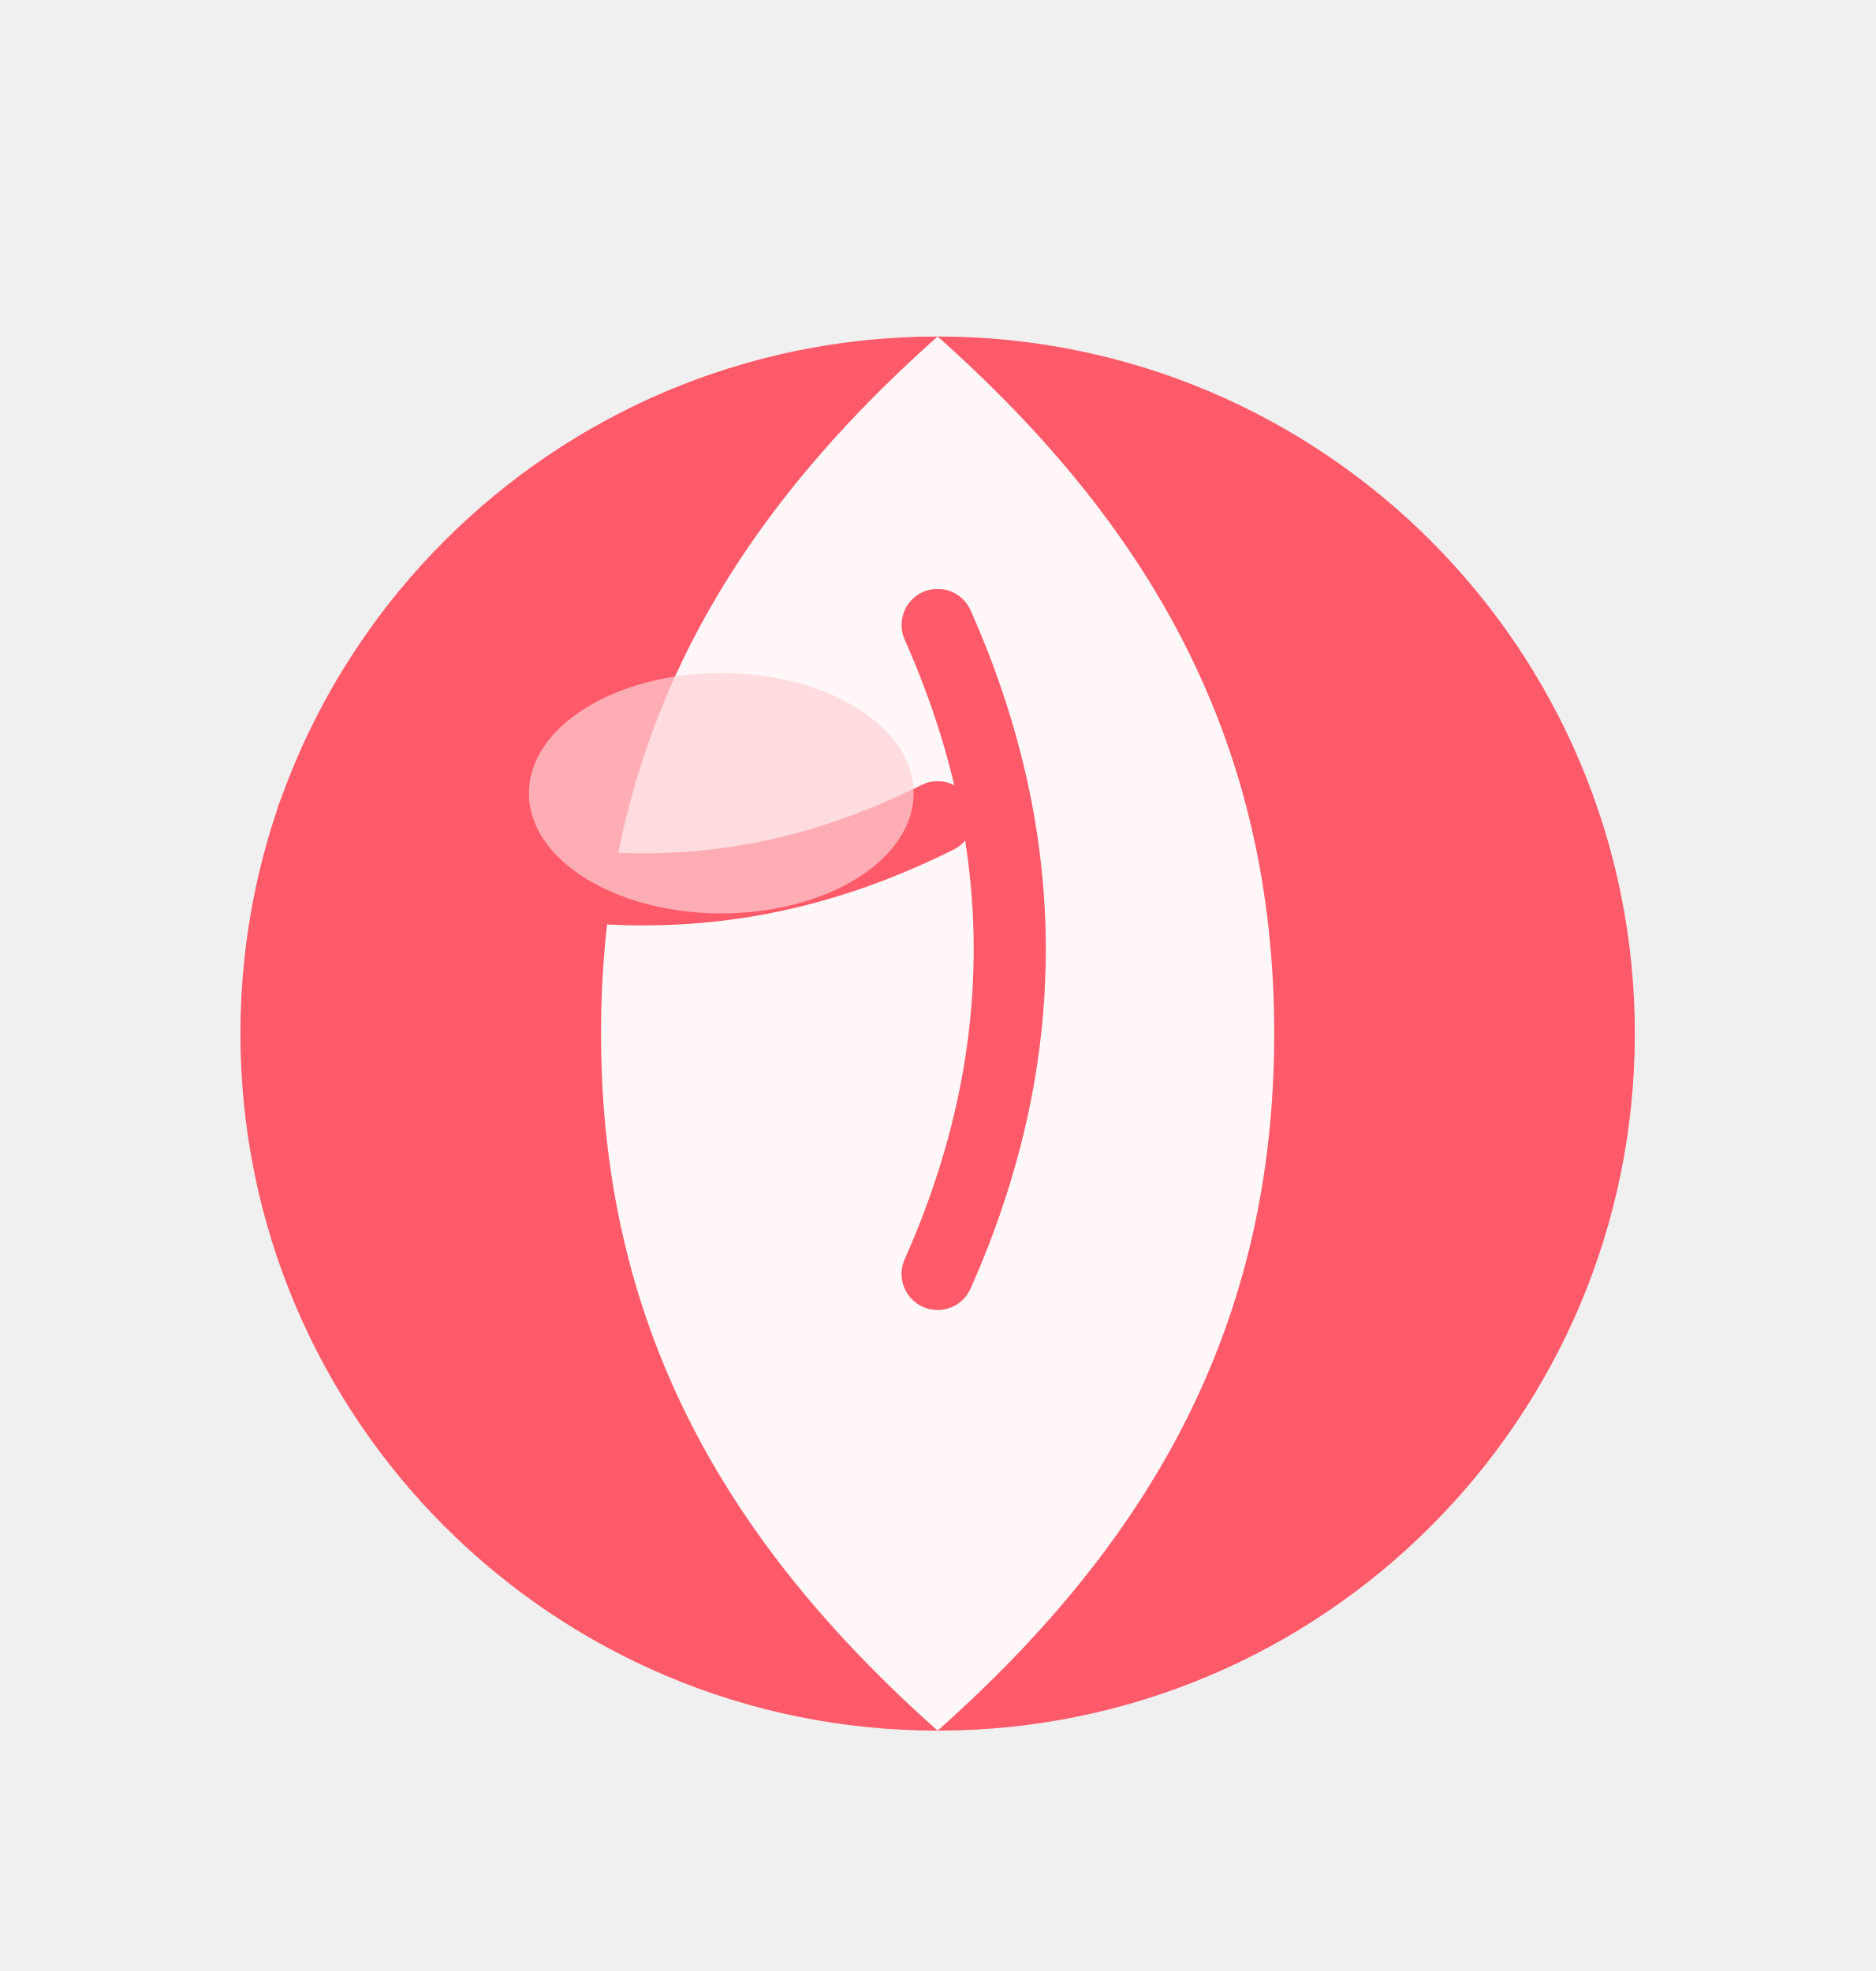
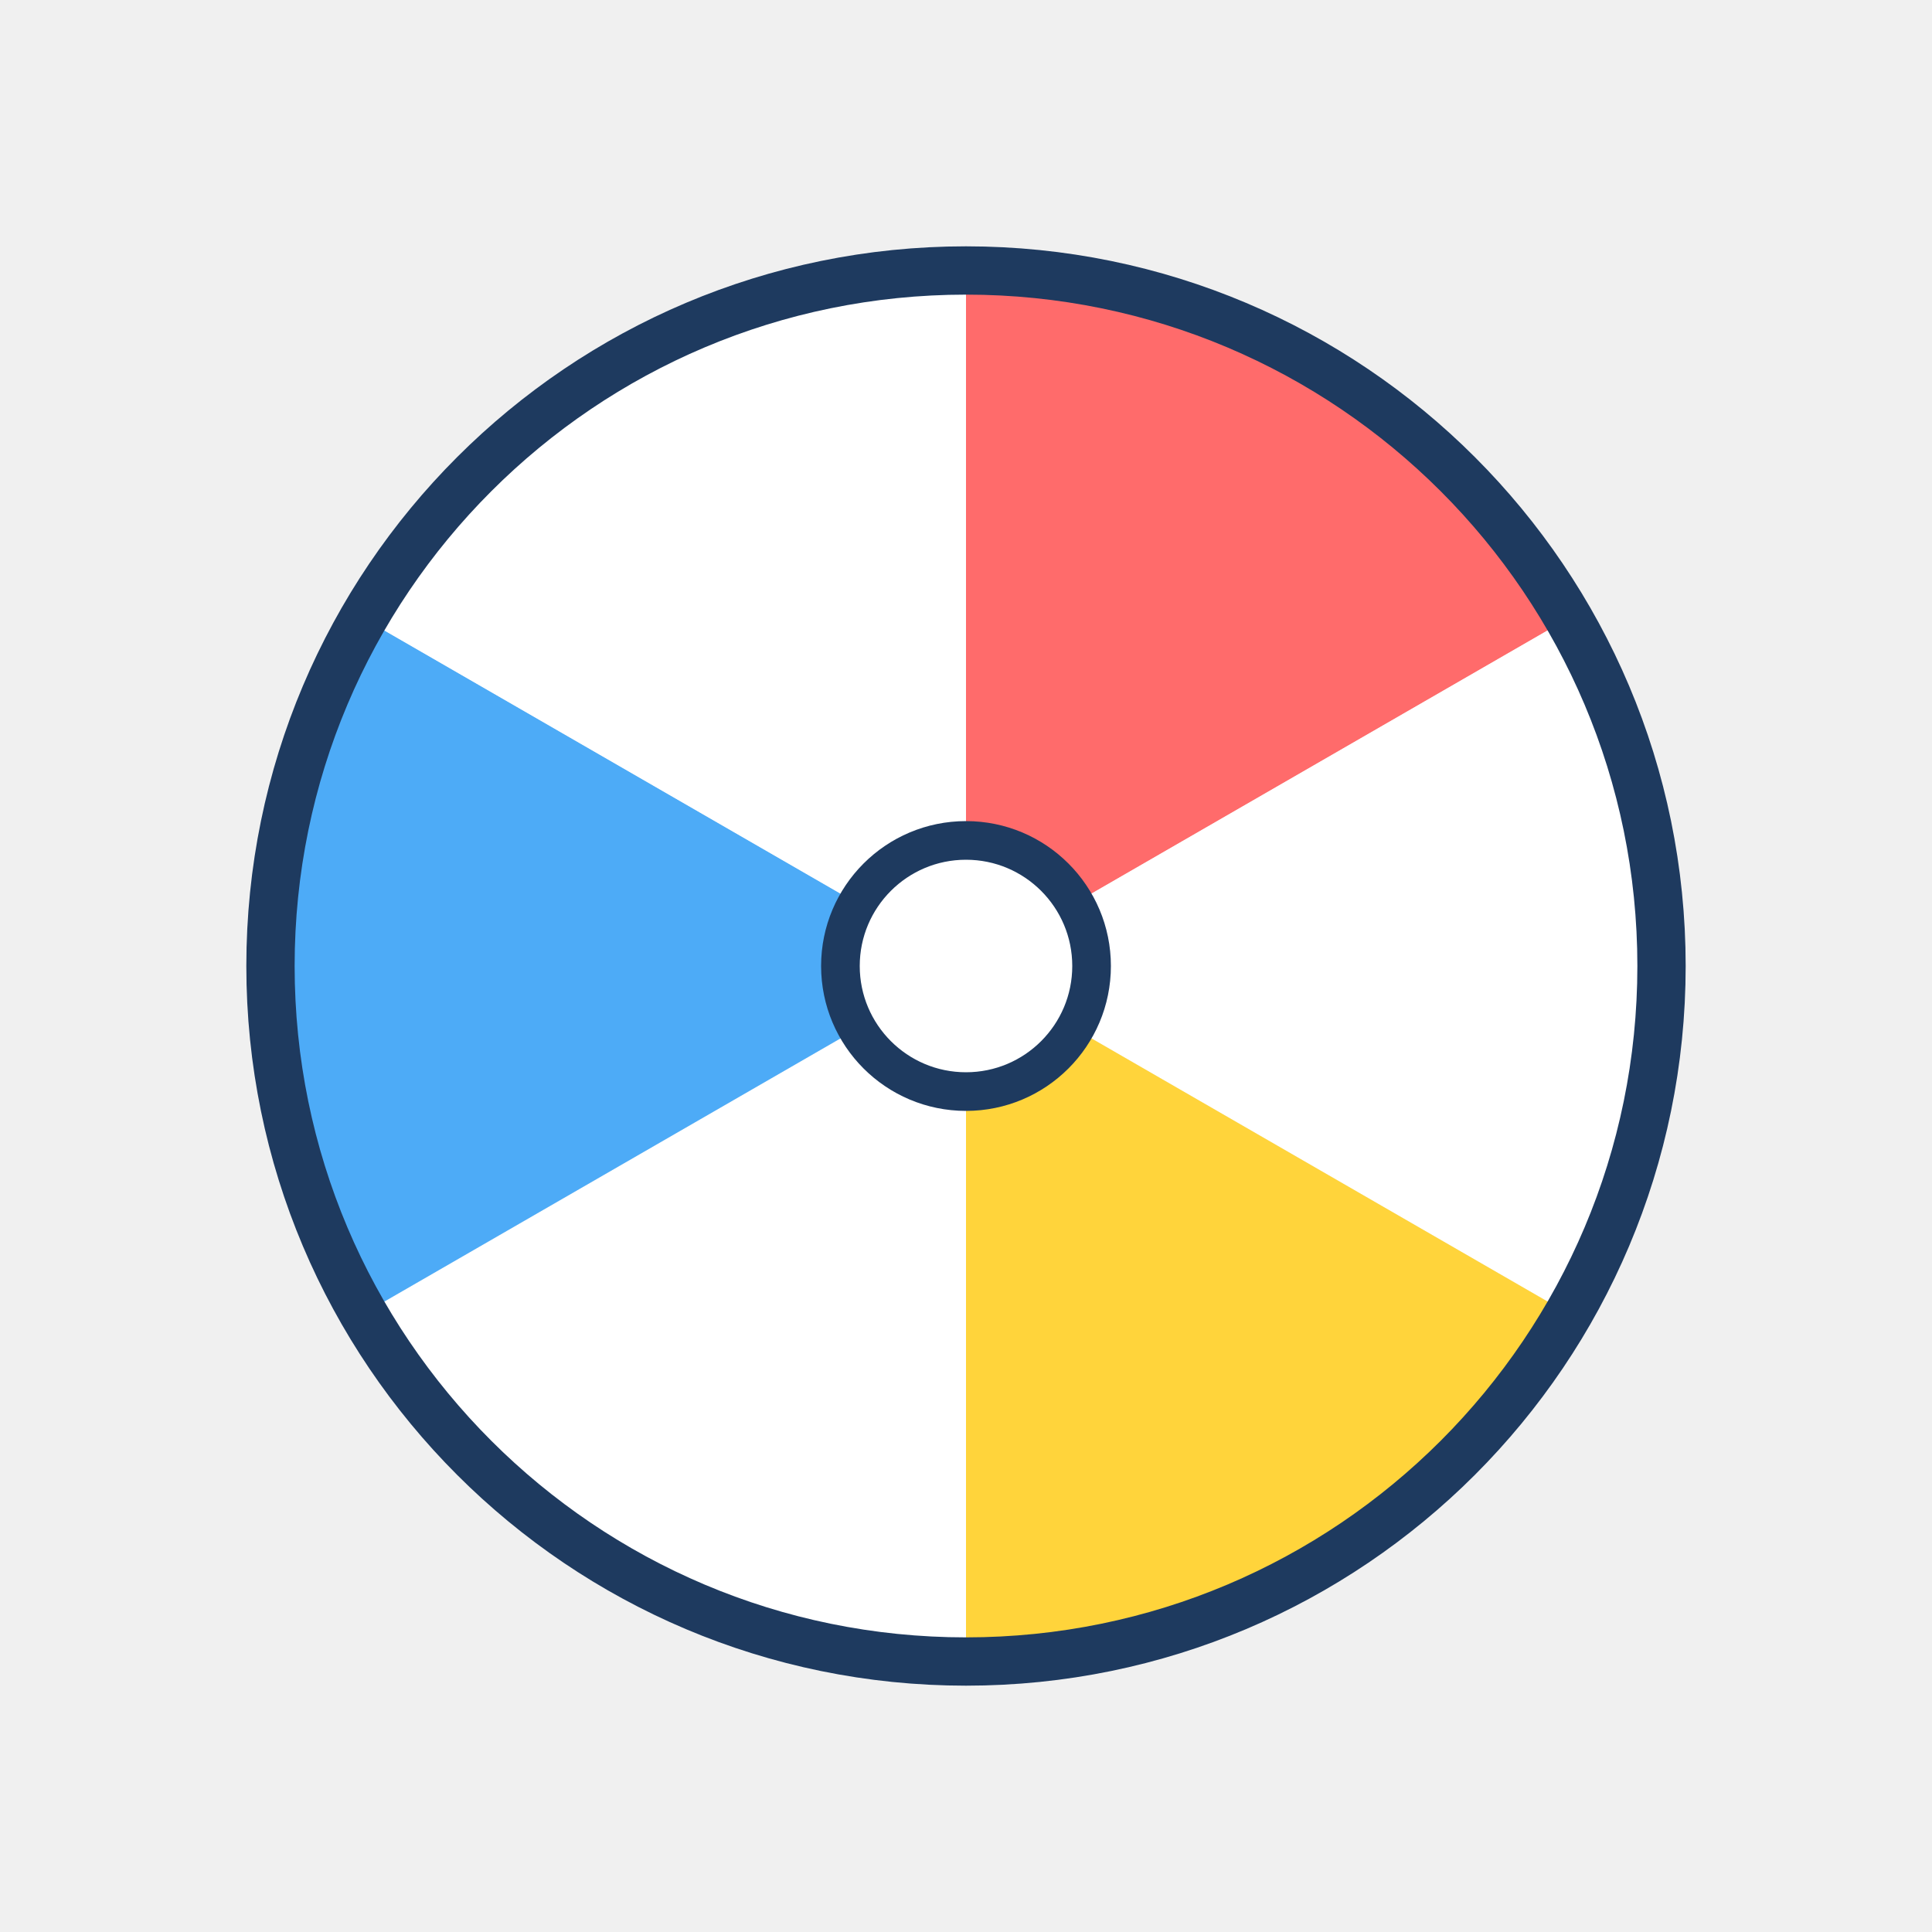
- <svg xmlns="http://www.w3.org/2000/svg" viewBox="22 18 156 164">
-   <circle cx="100" cy="104" r="58" fill="#ff5a6a" />
-   <path d="M100 46c18 16 28 34 28 58s-10 42-28 58c-18-16-28-34-28-58s10-42 28-58z" fill="#fff" opacity=".95" />
-   <path d="M48 86c20 8 36 8 52 0" fill="none" stroke="#ff5a6a" stroke-width="6" stroke-linecap="round" />
-   <path d="M100 70c8 18 8 36 0 54" fill="none" stroke="#ff5a6a" stroke-width="6" stroke-linecap="round" />
-   <ellipse cx="82" cy="84" rx="16" ry="10" fill="#ffd0d4" opacity=".7" />
+ <svg xmlns="http://www.w3.org/2000/svg" viewBox="0 0 200 200">
+   <path d="M100 100 L100.0 28.0 A72 72 0 0 1 162.4 64.0 Z" fill="#ff6b6b" />
+   <path d="M100 100 L162.4 64.0 A72 72 0 0 1 162.4 136.0 Z" fill="#ffffff" />
+   <path d="M100 100 L162.4 136.0 A72 72 0 0 1 100.0 172.0 Z" fill="#ffd43b" />
+   <path d="M100 100 L100.0 172.0 A72 72 0 0 1 37.6 136.0 Z" fill="#ffffff" />
+   <path d="M100 100 L37.6 136.0 A72 72 0 0 1 37.6 64.0 Z" fill="#4dabf7" />
+   <path d="M100 100 L37.6 64.0 A72 72 0 0 1 100.0 28.0 Z" fill="#ffffff" />
+   <circle cx="100" cy="100" r="72" fill="none" stroke="#1e3a5f" stroke-width="5" />
+   <circle cx="100" cy="100" r="13" fill="#fff" stroke="#1e3a5f" stroke-width="4" />
+   <path d="M62 60 Q72 48 86 44" stroke="#fff" stroke-width="7" fill="none" stroke-linecap="round" opacity=".8" />
</svg>
